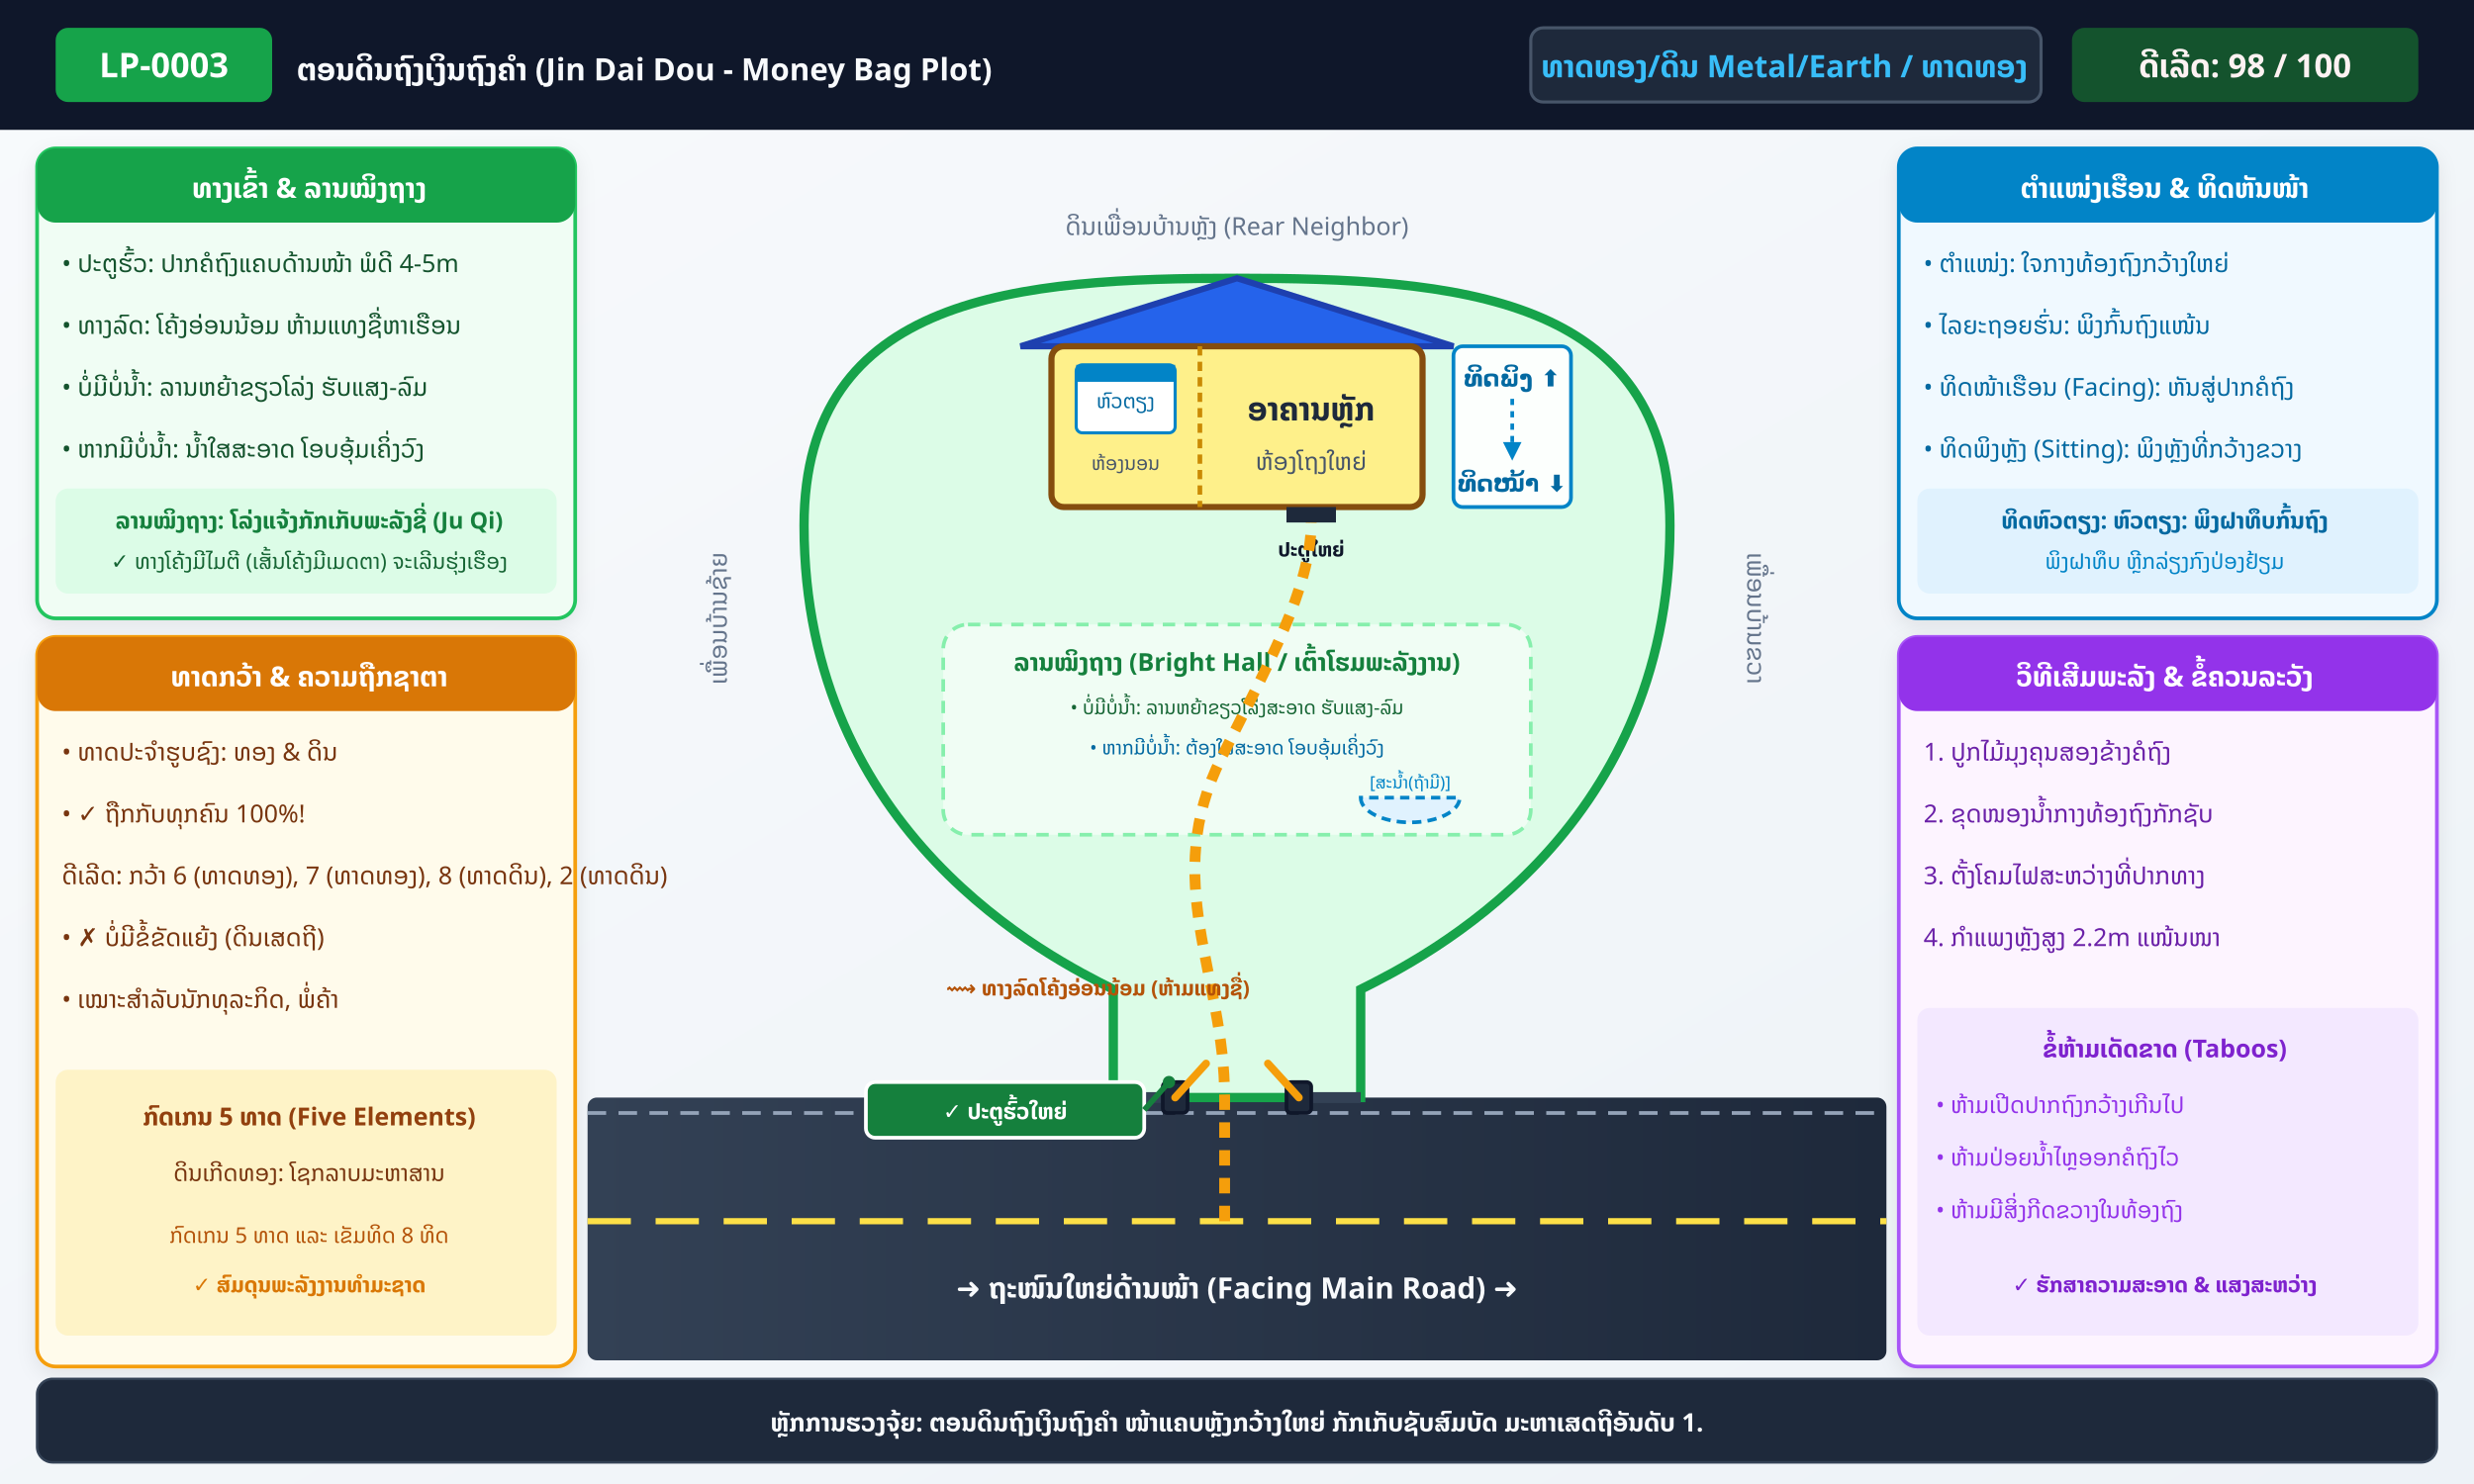
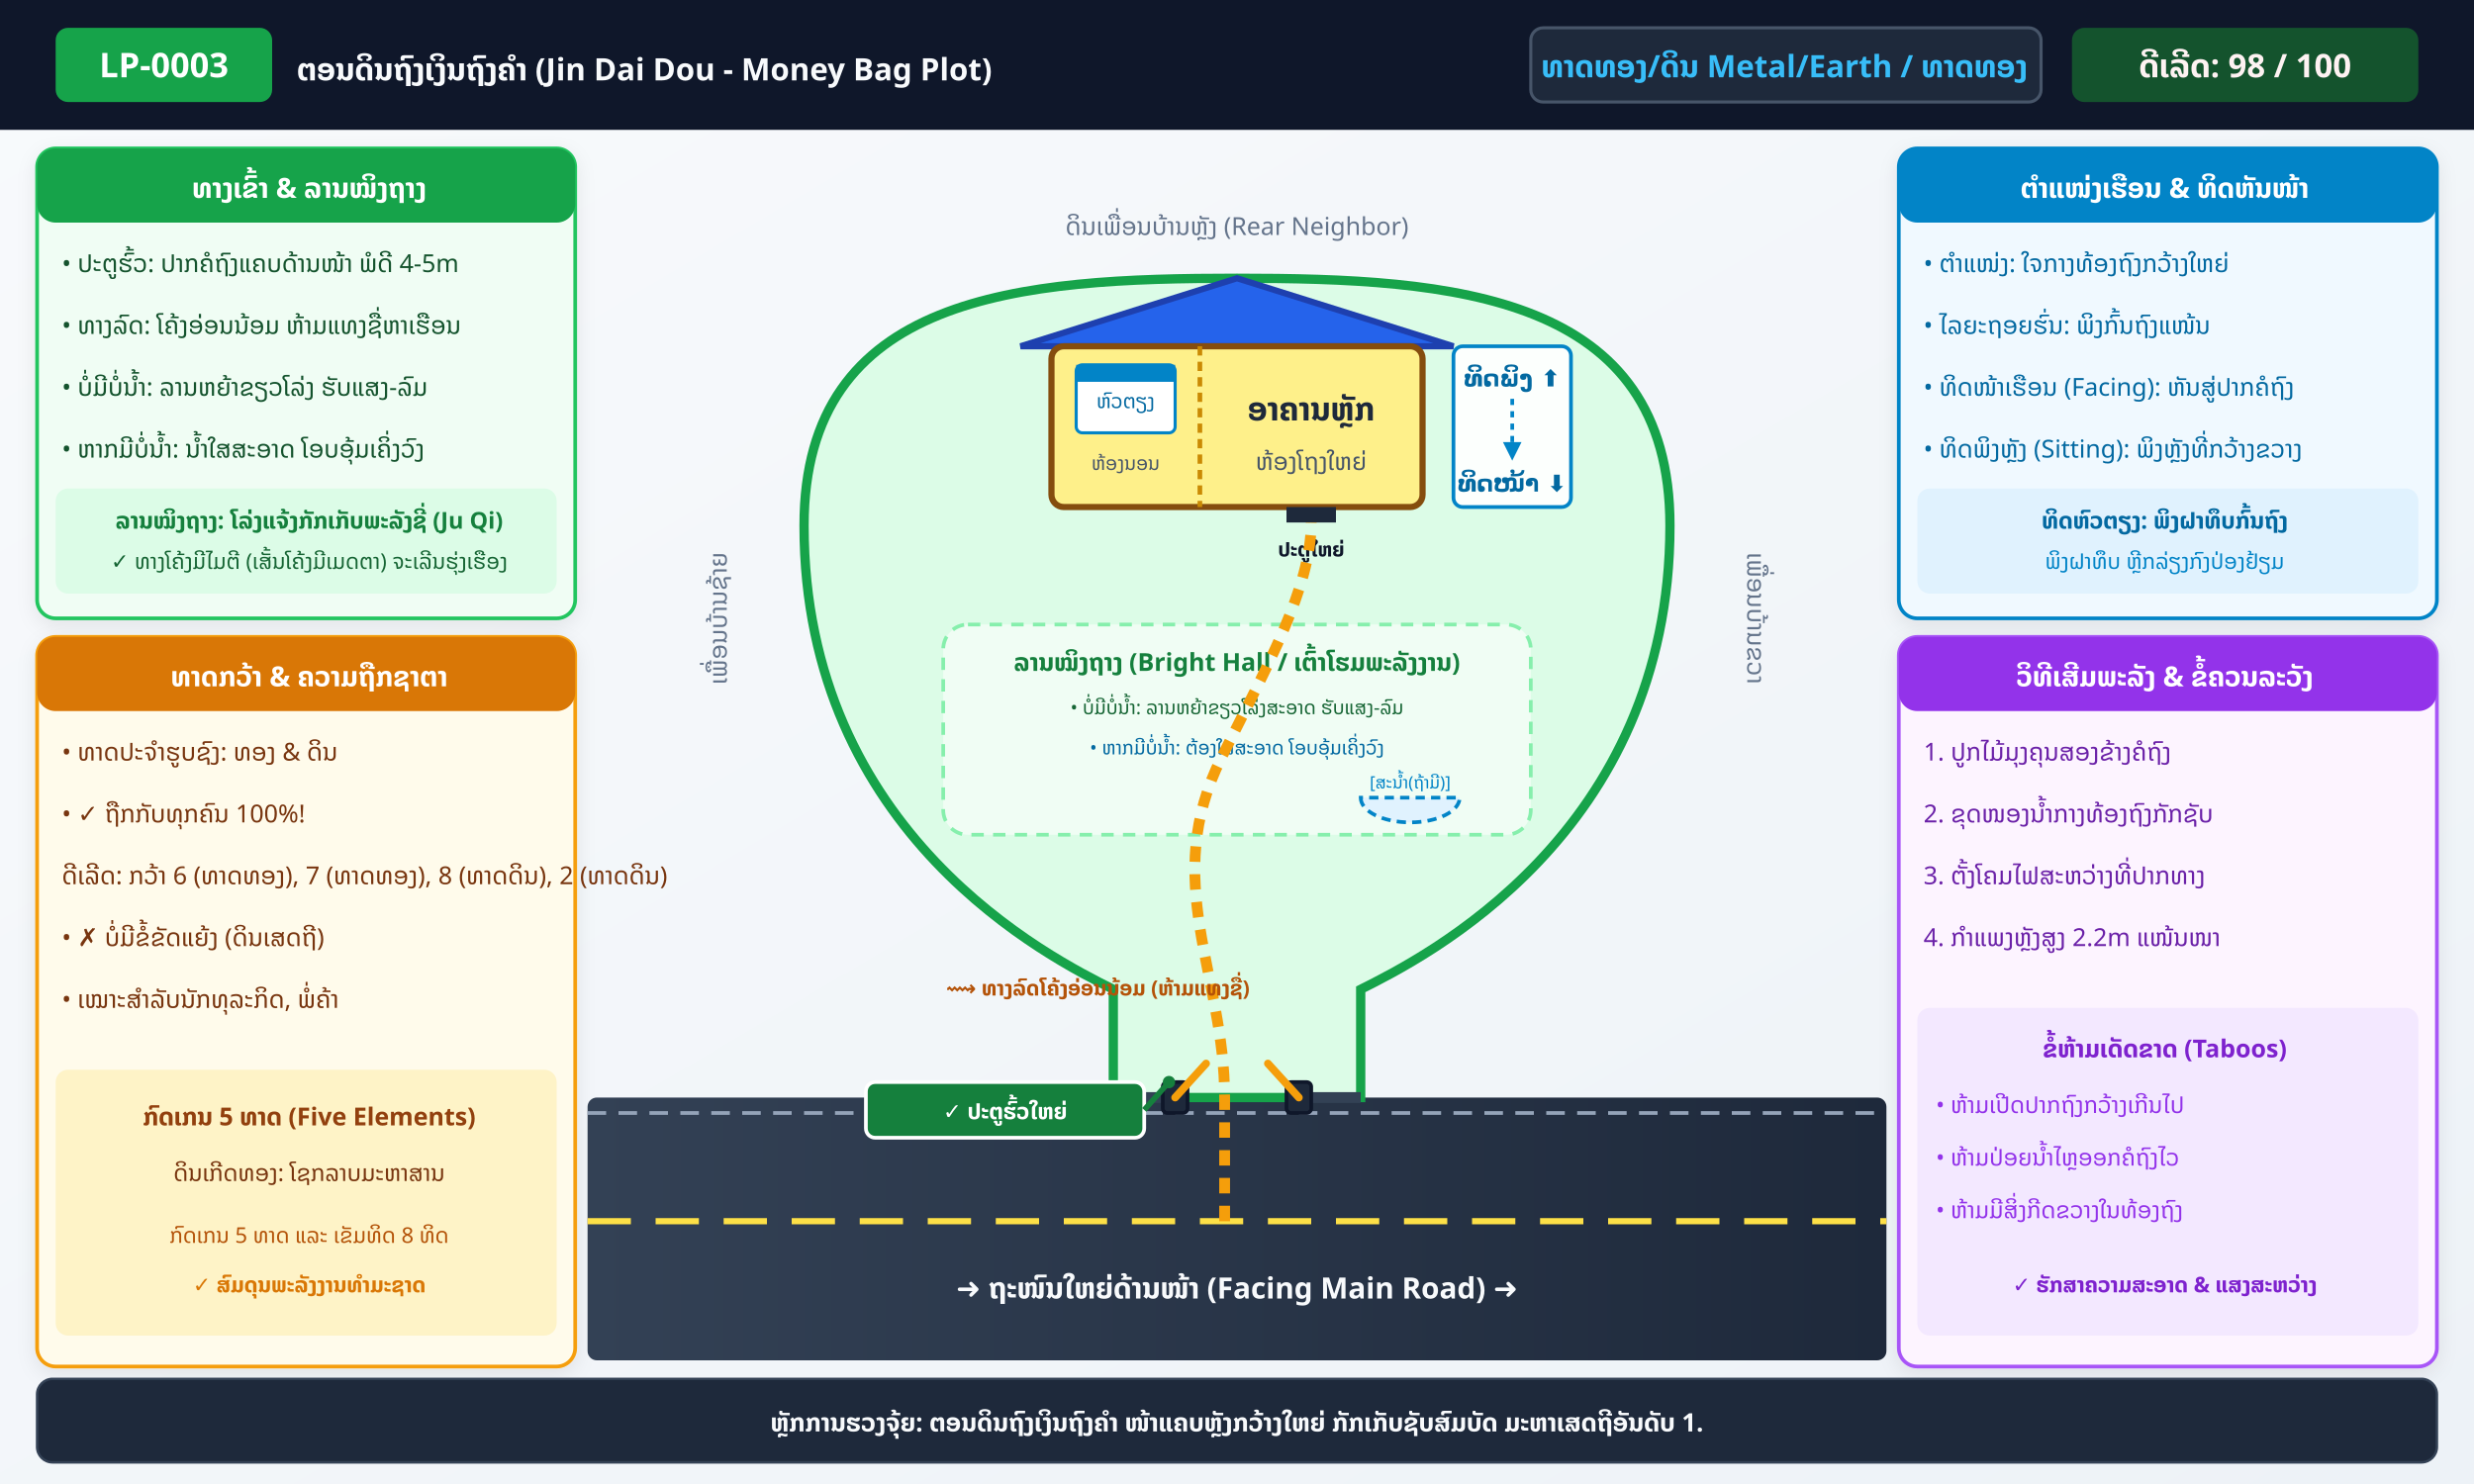
<svg xmlns="http://www.w3.org/2000/svg" viewBox="0 0 800 480" width="800" height="480">
  <defs>
    <linearGradient id="bgGrad" x1="0%" y1="0%" x2="100%" y2="100%">
      <stop offset="0%" stop-color="#F8FAFC" />
      <stop offset="100%" stop-color="#EDF2F7" />
    </linearGradient>
    <linearGradient id="roadGrad" x1="0%" y1="0%" x2="100%" y2="0%">
      <stop offset="0%" stop-color="#334155" />
      <stop offset="100%" stop-color="#1E293B" />
    </linearGradient>
    <filter id="shadow" x="-5%" y="-5%" width="110%" height="110%">
      <feDropShadow dx="0" dy="2" stdDeviation="3" flood-opacity="0.08" />
    </filter>
  </defs>
  <rect width="800" height="480" fill="url(#bgGrad)" />
  <rect x="0" y="0" width="800" height="42" fill="#0F172A" />
  <rect x="18" y="9" width="70" height="24" rx="4" fill="#16A34A" />
  <text x="53" y="25" font-family="'Segoe UI', sans-serif" font-weight="bold" font-size="11" fill="#FFFFFF" text-anchor="middle">LP-0003</text>
  <text x="96" y="26" font-family="'Noto Sans Lao', 'Segoe UI', sans-serif" font-weight="bold" font-size="10" fill="#F8FAFC">ຕອນດິນຖົງເງິນຖົງຄຳ (Jin Dai Dou - Money Bag Plot)</text>
  <rect x="495" y="9" width="165" height="24" rx="4" fill="#1E293B" stroke="#475569" stroke-width="1" />
  <text x="577" y="25" font-family="'Noto Sans Lao', 'Segoe UI', sans-serif" font-weight="bold" font-size="10" fill="#38BDF8" text-anchor="middle">ທາດທອງ/ດິນ Metal/Earth / ທາດທອງ</text>
  <rect x="670" y="9" width="112" height="24" rx="4" fill="#14532D" />
  <text x="726" y="25" font-family="'Noto Sans Lao', 'Segoe UI', sans-serif" font-weight="bold" font-size="10.5" fill="#FEF2F2" text-anchor="middle">ດີເລີດ: 98 / 100</text>
  <rect x="12" y="48" width="174" height="152" rx="6" fill="#F0FDF4" stroke="#22C55E" stroke-width="1.2" filter="url(#shadow)" />
  <rect x="12" y="48" width="174" height="24" rx="6" fill="#16A34A" />
  <text x="100" y="64" font-family="'Noto Sans Lao', 'Segoe UI', sans-serif" font-weight="bold" font-size="9" fill="#FFFFFF" text-anchor="middle">ທາງເຂົ້າ &amp; ລານໝິງຖາງ</text>
  <text x="20" y="88" font-family="'Noto Sans Lao', 'Segoe UI', sans-serif" font-size="8" fill="#14532D">• ປະຕູຮົ້ວ: ປາກຄໍຖົງແຄບດ້ານໜ້າ ພໍດີ 4-5m</text>
  <text x="20" y="108" font-family="'Noto Sans Lao', 'Segoe UI', sans-serif" font-size="8" fill="#14532D">• ທາງລົດ: ໂຄ້ງອ່ອນນ້ອມ ຫ້າມແທງຊື່ຫາເຮືອນ</text>
  <text x="20" y="128" font-family="'Noto Sans Lao', 'Segoe UI', sans-serif" font-size="8" fill="#14532D">• ບໍ່ມີບໍ່ນ້ຳ: ລານຫຍ້າຂຽວໂລ່ງ ຮັບແສງ-ລົມ</text>
  <text x="20" y="148" font-family="'Noto Sans Lao', 'Segoe UI', sans-serif" font-size="8" fill="#14532D">• ຫາກມີບໍ່ນ້ຳ: ນ້ຳໃສສະອາດ ໂອບອຸ້ມເຄິ່ງວົງ</text>
  <rect x="18" y="158" width="162" height="34" rx="4" fill="#DCFCE7" />
  <text x="100" y="171" font-family="'Noto Sans Lao', 'Segoe UI', sans-serif" font-weight="bold" font-size="7.5" fill="#15803D" text-anchor="middle">ລານໝິງຖາງ: ໂລ່ງແຈ້ງກັກເກັບພະລັງຊີ່ (Ju Qi)</text>
  <text x="100" y="184" font-family="'Noto Sans Lao', 'Segoe UI', sans-serif" font-size="7" fill="#166534" text-anchor="middle">✓ ທາງໂຄ້ງມີໄມຕີ (ເສັ້ນໂຄ້ງມີເມດຕາ) ຈະເລີນຮຸ່ງເຮືອງ</text>
  <rect x="12" y="206" width="174" height="236" rx="6" fill="#FFFBEB" stroke="#F59E0B" stroke-width="1.2" filter="url(#shadow)" />
  <rect x="12" y="206" width="174" height="24" rx="6" fill="#D97706" />
  <text x="100" y="222" font-family="'Noto Sans Lao', 'Segoe UI', sans-serif" font-weight="bold" font-size="9" fill="#FFFFFF" text-anchor="middle">ທາດກວ້າ &amp; ຄວາມຖືກຊາຕາ</text>
  <text x="20" y="246" font-family="'Noto Sans Lao', 'Segoe UI', sans-serif" font-size="8" fill="#78350F">• ທາດປະຈຳຮູບຊົງ: ທອງ &amp; ດິນ</text>
  <text x="20" y="266" font-family="'Noto Sans Lao', 'Segoe UI', sans-serif" font-size="8" fill="#78350F">• ✓ ຖືກກັບທຸກຄົນ 100%!</text>
  <text x="20" y="286" font-family="'Noto Sans Lao', 'Segoe UI', sans-serif" font-size="8" fill="#78350F">ດີເລີດ: ກວ້າ 6 (ທາດທອງ), 7 (ທາດທອງ), 8 (ທາດດິນ), 2 (ທາດດິນ)</text>
  <text x="20" y="306" font-family="'Noto Sans Lao', 'Segoe UI', sans-serif" font-size="8" fill="#78350F">• ✗ ບໍ່ມີຂໍ້ຂັດແຍ້ງ (ດິນເສດຖີ)</text>
  <text x="20" y="326" font-family="'Noto Sans Lao', 'Segoe UI', sans-serif" font-size="8" fill="#78350F">• ເໝາະສຳລັບນັກທຸລະກິດ, ພໍ່ຄ້າ</text>
  <rect x="18" y="346" width="162" height="86" rx="4" fill="#FEF3C7" />
  <text x="100" y="364" font-family="'Noto Sans Lao', 'Segoe UI', sans-serif" font-weight="bold" font-size="8" fill="#92400E" text-anchor="middle">ກົດເກນ 5 ທາດ (Five Elements)</text>
  <text x="100" y="382" font-family="'Noto Sans Lao', 'Segoe UI', sans-serif" font-size="7.5" fill="#78350F" text-anchor="middle">ດິນເກີດທອງ: ໂຊກລາບມະຫາສານ</text>
  <text x="100" y="402" font-family="'Noto Sans Lao', 'Segoe UI', sans-serif" font-size="7" fill="#B45309" text-anchor="middle">ກົດເກນ 5 ທາດ ແລະ ເຂັມທິດ 8 ທິດ</text>
  <text x="100" y="418" font-family="'Noto Sans Lao', 'Segoe UI', sans-serif" font-weight="bold" font-size="7" fill="#D97706" text-anchor="middle">✓ ສົມດຸນພະລັງງານທຳມະຊາດ</text>
  <rect x="614" y="48" width="174" height="152" rx="6" fill="#F0F9FF" stroke="#0284C7" stroke-width="1.2" filter="url(#shadow)" />
  <rect x="614" y="48" width="174" height="24" rx="6" fill="#0284C7" />
  <text x="700" y="64" font-family="'Noto Sans Lao', 'Segoe UI', sans-serif" font-weight="bold" font-size="9" fill="#FFFFFF" text-anchor="middle">ຕຳແໜ່ງເຮືອນ &amp; ທິດຫັນໜ້າ</text>
  <text x="622" y="88" font-family="'Noto Sans Lao', 'Segoe UI', sans-serif" font-size="8" fill="#0369A1">• ຕຳແໜ່ງ: ໃຈກາງທ້ອງຖົງກວ້າງໃຫຍ່</text>
  <text x="622" y="108" font-family="'Noto Sans Lao', 'Segoe UI', sans-serif" font-size="8" fill="#0369A1">• ໄລຍະຖອຍຮົ່ນ: ພິງກົ້ນຖົງແໜ້ນ</text>
  <text x="622" y="128" font-family="'Noto Sans Lao', 'Segoe UI', sans-serif" font-size="8" fill="#0369A1">• ທິດໜ້າເຮືອນ (Facing): ຫັນສູ່ປາກຄໍຖົງ</text>
  <text x="622" y="148" font-family="'Noto Sans Lao', 'Segoe UI', sans-serif" font-size="8" fill="#0369A1">• ທິດພິງຫຼັງ (Sitting): ພິງຫຼັງທີ່ກວ້າງຂວາງ</text>
  <rect x="620" y="158" width="162" height="34" rx="4" fill="#E0F2FE" />
-   <text x="700" y="171" font-family="'Noto Sans Lao', 'Segoe UI', sans-serif" font-weight="bold" font-size="7.5" fill="#0369A1" text-anchor="middle">ທິດຫົວຕຽງ: ຫົວຕຽງ: ພິງຝາທຶບກົ້ນຖົງ</text>
+   <text x="700" y="171" font-family="'Noto Sans Lao', 'Segoe UI', sans-serif" font-weight="bold" font-size="7.5" fill="#0369A1" text-anchor="middle">ທິດຫົວຕຽງ: ພິງຝາທຶບກົ້ນຖົງ</text>
  <text x="700" y="184" font-family="'Noto Sans Lao', 'Segoe UI', sans-serif" font-size="7" fill="#0284C7" text-anchor="middle">ພິງຝາທຶບ ຫຼີກລ່ຽງກົງປ່ອງຢ້ຽມ</text>
  <rect x="614" y="206" width="174" height="236" rx="6" fill="#FDF4FF" stroke="#A855F7" stroke-width="1.2" filter="url(#shadow)" />
  <rect x="614" y="206" width="174" height="24" rx="6" fill="#9333EA" />
  <text x="700" y="222" font-family="'Noto Sans Lao', 'Segoe UI', sans-serif" font-weight="bold" font-size="9" fill="#FFFFFF" text-anchor="middle">ວິທີເສີມພະລັງ &amp; ຂໍ້ຄວນລະວັງ</text>
  <text x="622" y="246" font-family="'Noto Sans Lao', 'Segoe UI', sans-serif" font-size="8" fill="#6B21A8">1. ປູກໄມ້ມຸງຄຸນສອງຂ້າງຄໍຖົງ</text>
  <text x="622" y="266" font-family="'Noto Sans Lao', 'Segoe UI', sans-serif" font-size="8" fill="#6B21A8">2. ຂຸດໜອງນ້ຳກາງທ້ອງຖົງກັກຊັບ</text>
  <text x="622" y="286" font-family="'Noto Sans Lao', 'Segoe UI', sans-serif" font-size="8" fill="#6B21A8">3. ຕັ້ງໂຄມໄຟສະຫວ່າງທີ່ປາກທາງ</text>
  <text x="622" y="306" font-family="'Noto Sans Lao', 'Segoe UI', sans-serif" font-size="8" fill="#6B21A8">4. ກຳແພງຫຼັງສູງ 2.2m ແໜ້ນໜາ</text>
  <rect x="620" y="326" width="162" height="106" rx="4" fill="#F3E8FF" />
  <text x="700" y="342" font-family="'Noto Sans Lao', 'Segoe UI', sans-serif" font-weight="bold" font-size="8" fill="#7E22CE" text-anchor="middle">ຂໍ້ຫ້າມເດັດຂາດ (Taboos)</text>
  <text x="626" y="360" font-family="'Noto Sans Lao', 'Segoe UI', sans-serif" font-size="7.5" fill="#9333EA">• ຫ້າມເປີດປາກຖົງກວ້າງເກີນໄປ</text>
  <text x="626" y="377" font-family="'Noto Sans Lao', 'Segoe UI', sans-serif" font-size="7.5" fill="#9333EA">• ຫ້າມປ່ອຍນ້ຳໄຫຼອອກຄໍຖົງໄວ</text>
  <text x="626" y="394" font-family="'Noto Sans Lao', 'Segoe UI', sans-serif" font-size="7.5" fill="#9333EA">• ຫ້າມມີສິ່ງກີດຂວາງໃນທ້ອງຖົງ</text>
  <text x="700" y="418" font-family="'Noto Sans Lao', 'Segoe UI', sans-serif" font-weight="bold" font-size="7" fill="#7E22CE" text-anchor="middle">✓ ຮັກສາຄວາມສະອາດ &amp; ແສງສະຫວ່າງ</text>
  <rect x="190" y="355" width="420" height="85" fill="url(#roadGrad)" rx="3" />
  <line x1="190" y1="395" x2="610" y2="395" stroke="#FDE047" stroke-width="2" stroke-dasharray="14,8" />
  <line x1="190" y1="360" x2="610" y2="360" stroke="#94A3B8" stroke-width="1.2" stroke-dasharray="6,4" />
  <text x="400" y="420" font-family="'Noto Sans Lao', 'Segoe UI', sans-serif" font-weight="bold" font-size="9.5" fill="#F8FAFC" text-anchor="middle">➜ ຖະໜົນໃຫຍ່ດ້ານໜ້າ (Facing Main Road) ➜</text>
  <g>
    <text x="400" y="76" font-family="'Noto Sans Lao', 'Segoe UI', sans-serif" font-size="8" fill="#64748B" text-anchor="middle">ດິນເພື່ອນບ້ານຫຼັງ (Rear Neighbor)</text>
    <text x="235" y="200" font-family="'Noto Sans Lao', 'Segoe UI', sans-serif" font-size="8" fill="#64748B" text-anchor="middle" transform="rotate(-90 235 200)">ເພື່ອນບ້ານຊ້າຍ</text>
    <text x="565" y="200" font-family="'Noto Sans Lao', 'Segoe UI', sans-serif" font-size="8" fill="#64748B" text-anchor="middle" transform="rotate(90 565 200)">ເພື່ອນບ້ານຂວາ</text>
    <path d="M 360 355 L 360 320 C 340 310 260 270 260 170 C 260 95 330 90 400 90 C 470 90 540 95 540 170 C 540 270 460 310 440 320 L 440 355 Z" fill="#DCFCE7" stroke="#16A34A" stroke-width="3" />
    <polygon points="330,112 400,90 470,112" fill="#2563EB" stroke="#1E40AF" stroke-width="2" />
    <rect x="340" y="112" width="120" height="52" fill="#FEF08A" stroke="#854D0E" stroke-width="2" rx="4" />
    <line x1="388" y1="112" x2="388" y2="164" stroke="#CA8A04" stroke-width="1.5" stroke-dasharray="3,2" />
    <rect x="348" y="118" width="32" height="22" rx="2" fill="#FFFFFF" stroke="#0284C7" stroke-width="1" />
    <rect x="348" y="118" width="32" height="5.5" fill="#0284C7" />
    <text x="364" y="132" font-family="'Noto Sans Lao', 'Segoe UI', sans-serif" font-size="6.5" fill="#0369A1" text-anchor="middle">ຫົວຕຽງ</text>
    <text x="364" y="152" font-family="'Noto Sans Lao', 'Segoe UI', sans-serif" font-size="6.2" fill="#475569" text-anchor="middle">ຫ້ອງນອນ</text>
    <text x="424" y="136" font-family="'Noto Sans Lao', 'Segoe UI', sans-serif" font-weight="bold" font-size="10.5" fill="#1E293B" text-anchor="middle">ອາຄານຫຼັກ</text>
    <text x="424" y="152" font-family="'Noto Sans Lao', 'Segoe UI', sans-serif" font-size="7.8" fill="#475569" text-anchor="middle">ຫ້ອງໂຖງໃຫຍ່</text>
    <rect x="416" y="164" width="16" height="5" fill="#1E293B" />
    <text x="424" y="180" font-family="'Noto Sans Lao', 'Segoe UI', sans-serif" font-weight="bold" font-size="6.5" fill="#0F172A" text-anchor="middle">ປະຕູໃຫຍ່</text>
    <g transform="translate(470, 112)">
      <rect x="0" y="0" width="38" height="52" rx="3" fill="#FFFFFF" fill-opacity="0.92" stroke="#0284C7" stroke-width="1.2" />
      <text x="19" y="13" font-family="'Segoe UI', sans-serif" font-weight="bold" font-size="7.5" fill="#0369A1" text-anchor="middle">ທິດພິງ ⬆</text>
      <line x1="19" y1="17" x2="19" y2="35" stroke="#0284C7" stroke-width="1.2" stroke-dasharray="2,2" />
      <polygon points="19,37 16,31 22,31" fill="#0284C7" />
      <text x="19" y="47" font-family="'Segoe UI', sans-serif" font-weight="bold" font-size="7.5" fill="#0369A1" text-anchor="middle">ທິດໜ້າ ⬇</text>
    </g>
    <rect x="305" y="202" width="190" height="68" rx="8" fill="#F0FDF4" stroke="#86EFAC" stroke-width="1.2" stroke-dasharray="4,3" />
    <text x="400" y="217" font-family="'Noto Sans Lao', 'Segoe UI', sans-serif" font-weight="bold" font-size="8" fill="#15803D" text-anchor="middle">ລານໝິງຖາງ (Bright Hall / ເຕົ້າໂຮມພະລັງງານ)</text>
    <text x="400" y="231" font-family="'Noto Sans Lao', 'Segoe UI', sans-serif" font-size="6.2" fill="#166534" text-anchor="middle">• ບໍ່ມີບໍ່ນ້ຳ: ລານຫຍ້າຂຽວໂລ່ງສະອາດ ຮັບແສງ-ລົມ</text>
    <text x="400" y="244" font-family="'Noto Sans Lao', 'Segoe UI', sans-serif" font-size="6.2" fill="#0369A1" text-anchor="middle">• ຫາກມີບໍ່ນ້ຳ: ຕ້ອງໃສສະອາດ ໂອບອຸ້ມເຄິ່ງວົງ</text>
    <path d="M 440 258 A 16 8 0 0 0 472 258 Z" fill="#E0F2FE" stroke="#0284C7" stroke-width="1.2" stroke-dasharray="3,2" />
    <text x="456" y="255" font-family="'Noto Sans Lao', 'Segoe UI', sans-serif" font-size="5.5" fill="#0284C7" text-anchor="middle">[ສະນ້ຳ(ຖ້າມີ)]</text>
    <line x1="360" y1="355" x2="376" y2="355" stroke="#334155" stroke-width="3.5" />
    <line x1="424" y1="355" x2="440" y2="355" stroke="#334155" stroke-width="3.5" />
    <rect x="376" y="350" width="8" height="10" rx="1.5" fill="#1E293B" stroke="#0F172A" stroke-width="1.2" />
    <rect x="416" y="350" width="8" height="10" rx="1.5" fill="#1E293B" stroke="#0F172A" stroke-width="1.2" />
    <line x1="380" y1="355" x2="390" y2="344" stroke="#F59E0B" stroke-width="2.5" stroke-linecap="round" />
    <line x1="420" y1="355" x2="410" y2="344" stroke="#F59E0B" stroke-width="2.5" stroke-linecap="round" />
    <path d="M 396 395 L 396 355 C 396 315 375 285 395 245 C 410 215 424 190 424 169" fill="none" stroke="#F59E0B" stroke-width="3.5" stroke-dasharray="5,4" />
    <text x="355" y="322" font-family="'Noto Sans Lao', 'Segoe UI', sans-serif" font-weight="bold" font-size="6.8" fill="#B45309" text-anchor="middle">⟿ ທາງລົດໂຄ້ງອ່ອນນ້ອມ (ຫ້າມແທງຊື່)</text>
    <g transform="translate(280, 350)">
      <rect x="0" y="0" width="90" height="18" rx="3" fill="#15803D" stroke="#FFFFFF" stroke-width="1.2" />
      <text x="45" y="12" font-family="'Noto Sans Lao', 'Segoe UI', sans-serif" font-weight="bold" font-size="7.2" fill="#FFFFFF" text-anchor="middle">✓ ປະຕູຮົ້ວໃຫຍ່</text>
      <line x1="90" y1="9" x2="98" y2="0" stroke="#15803D" stroke-width="1.8" />
      <circle cx="98" cy="0" r="2" fill="#15803D" />
    </g>
  </g>
  <rect x="12" y="446" width="776" height="27" rx="5" fill="#1E293B" stroke="#334155" stroke-width="0.8" />
  <text x="400" y="463" font-family="'Noto Sans Lao', 'Segoe UI', sans-serif" font-weight="bold" font-size="8.2" fill="#F8FAFC" text-anchor="middle">ຫຼັກການຮວງຈຸ້ຍ: ຕອນດິນຖົງເງິນຖົງຄຳ ໜ້າແຄບຫຼັງກວ້າງໃຫຍ່ ກັກເກັບຊັບສົມບັດ ມະຫາເສດຖີອັນດັບ 1.</text>
</svg>
